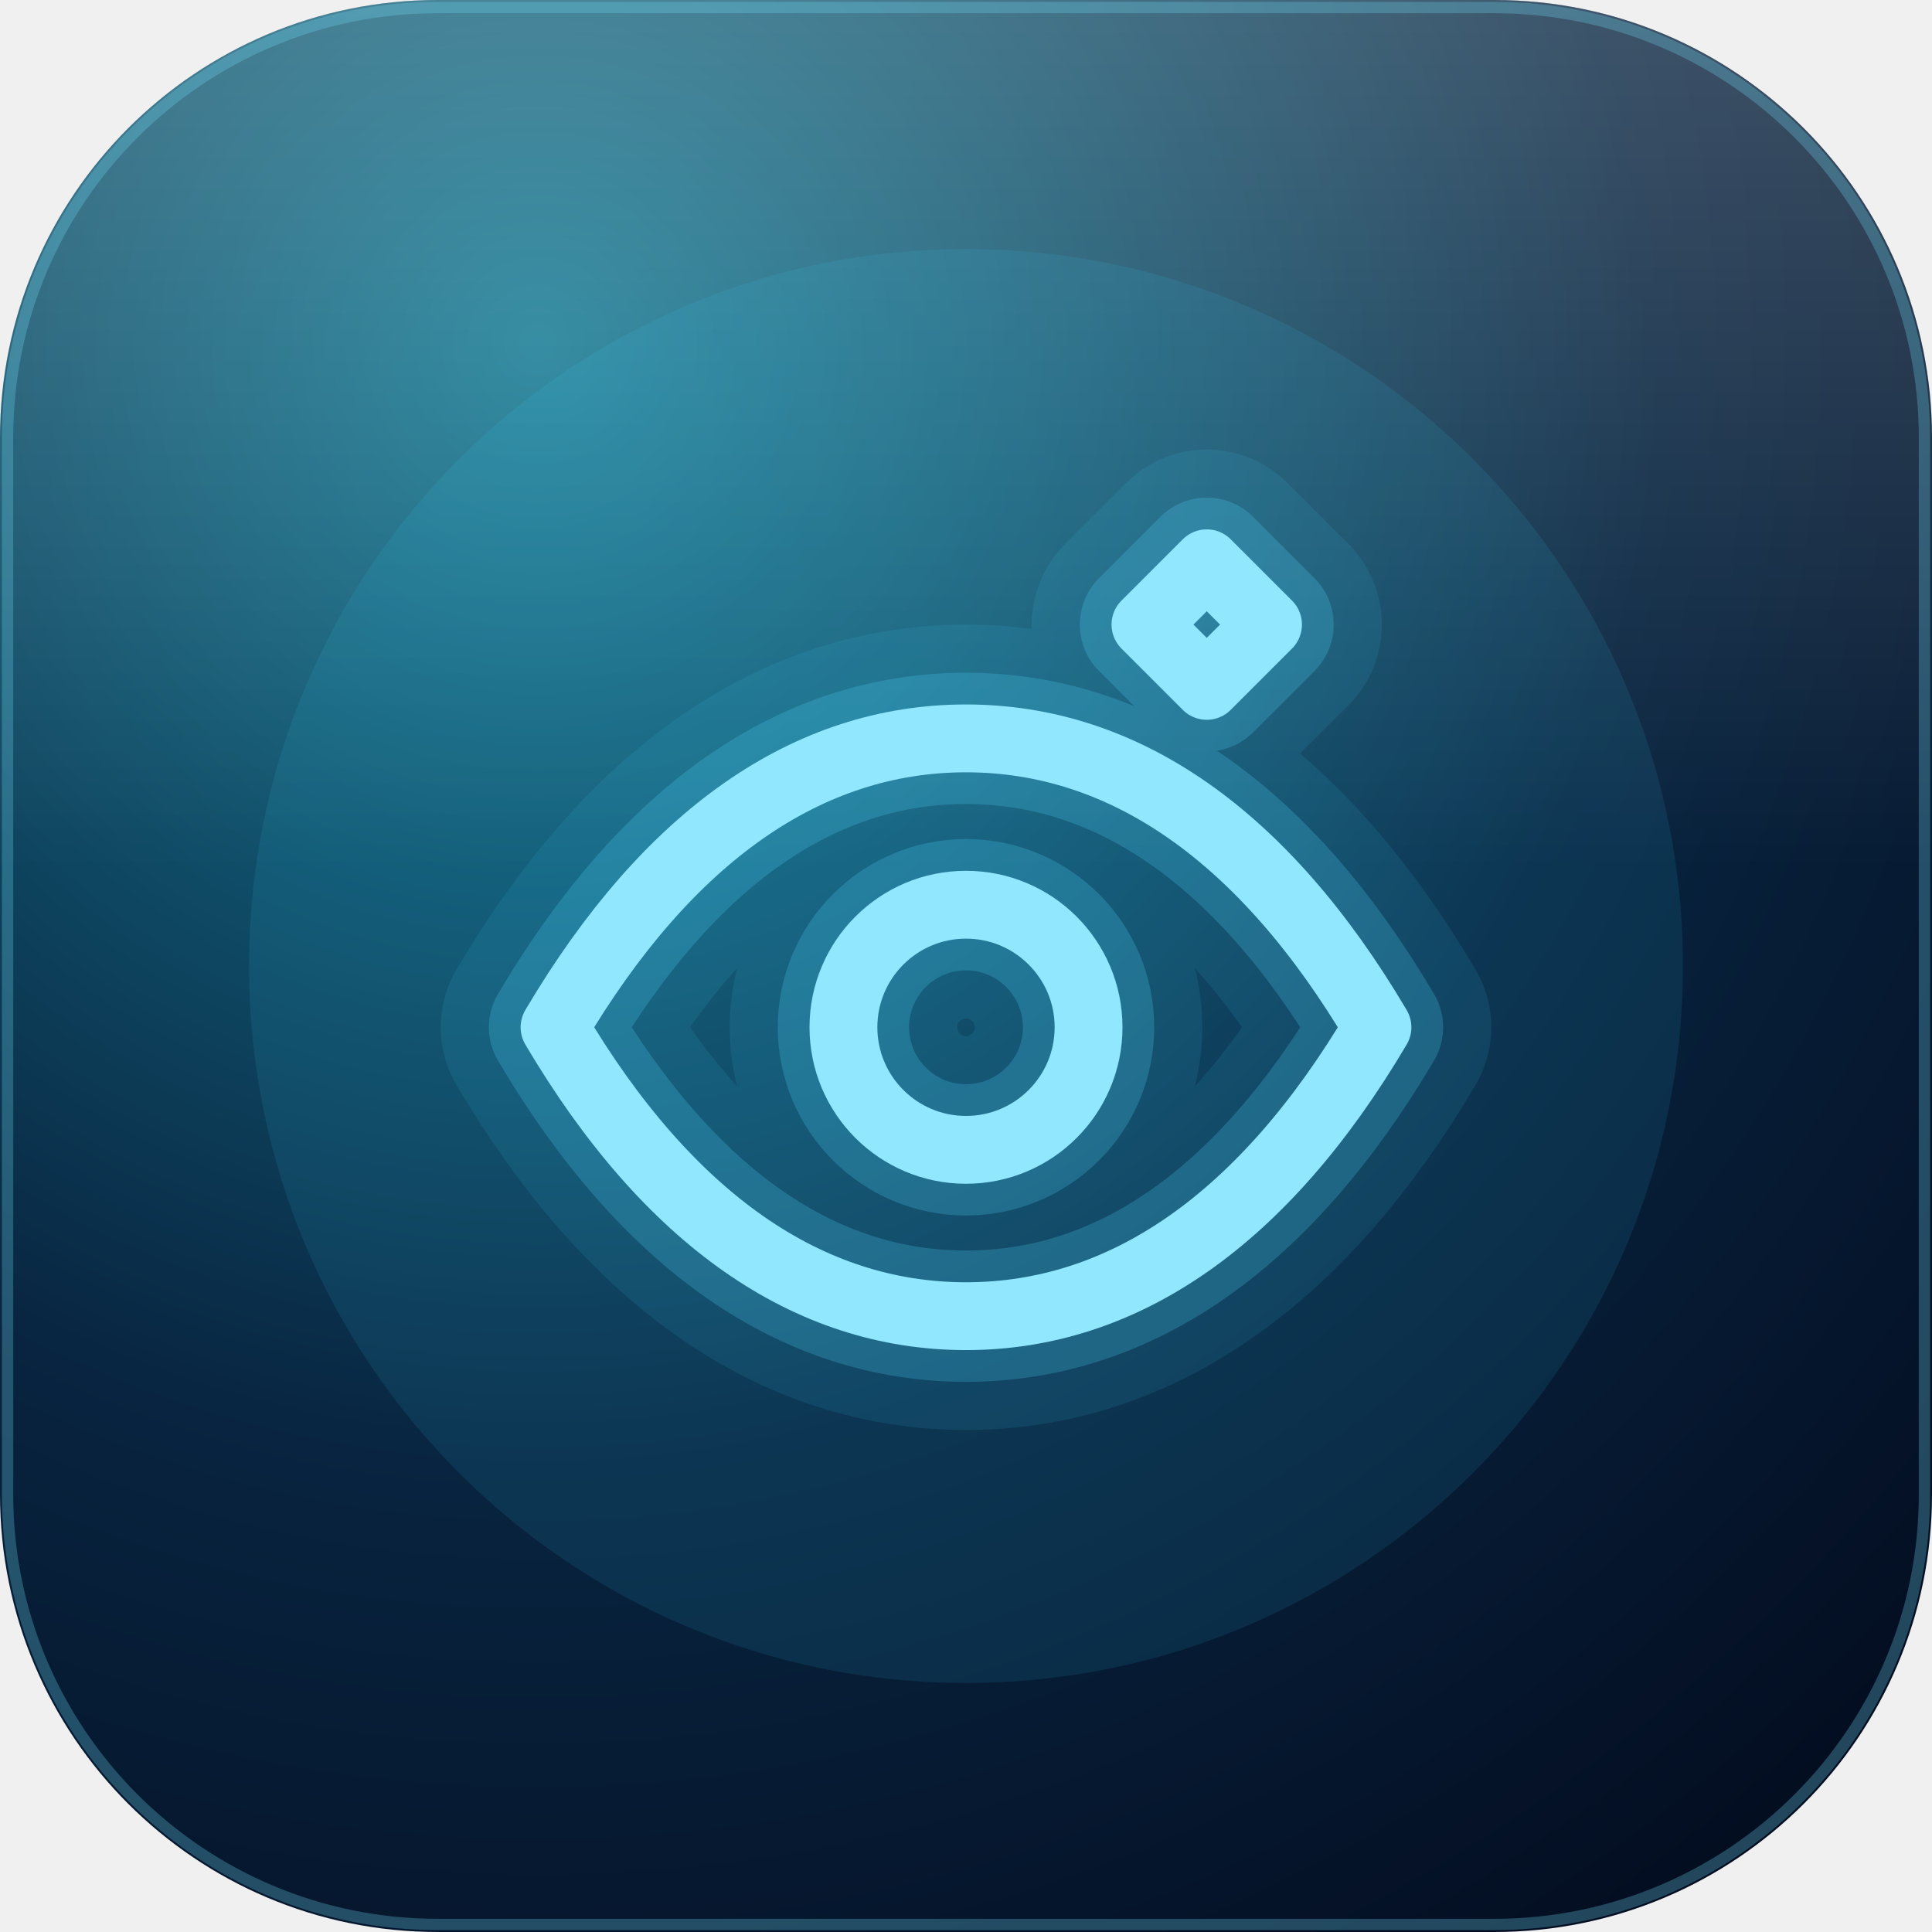
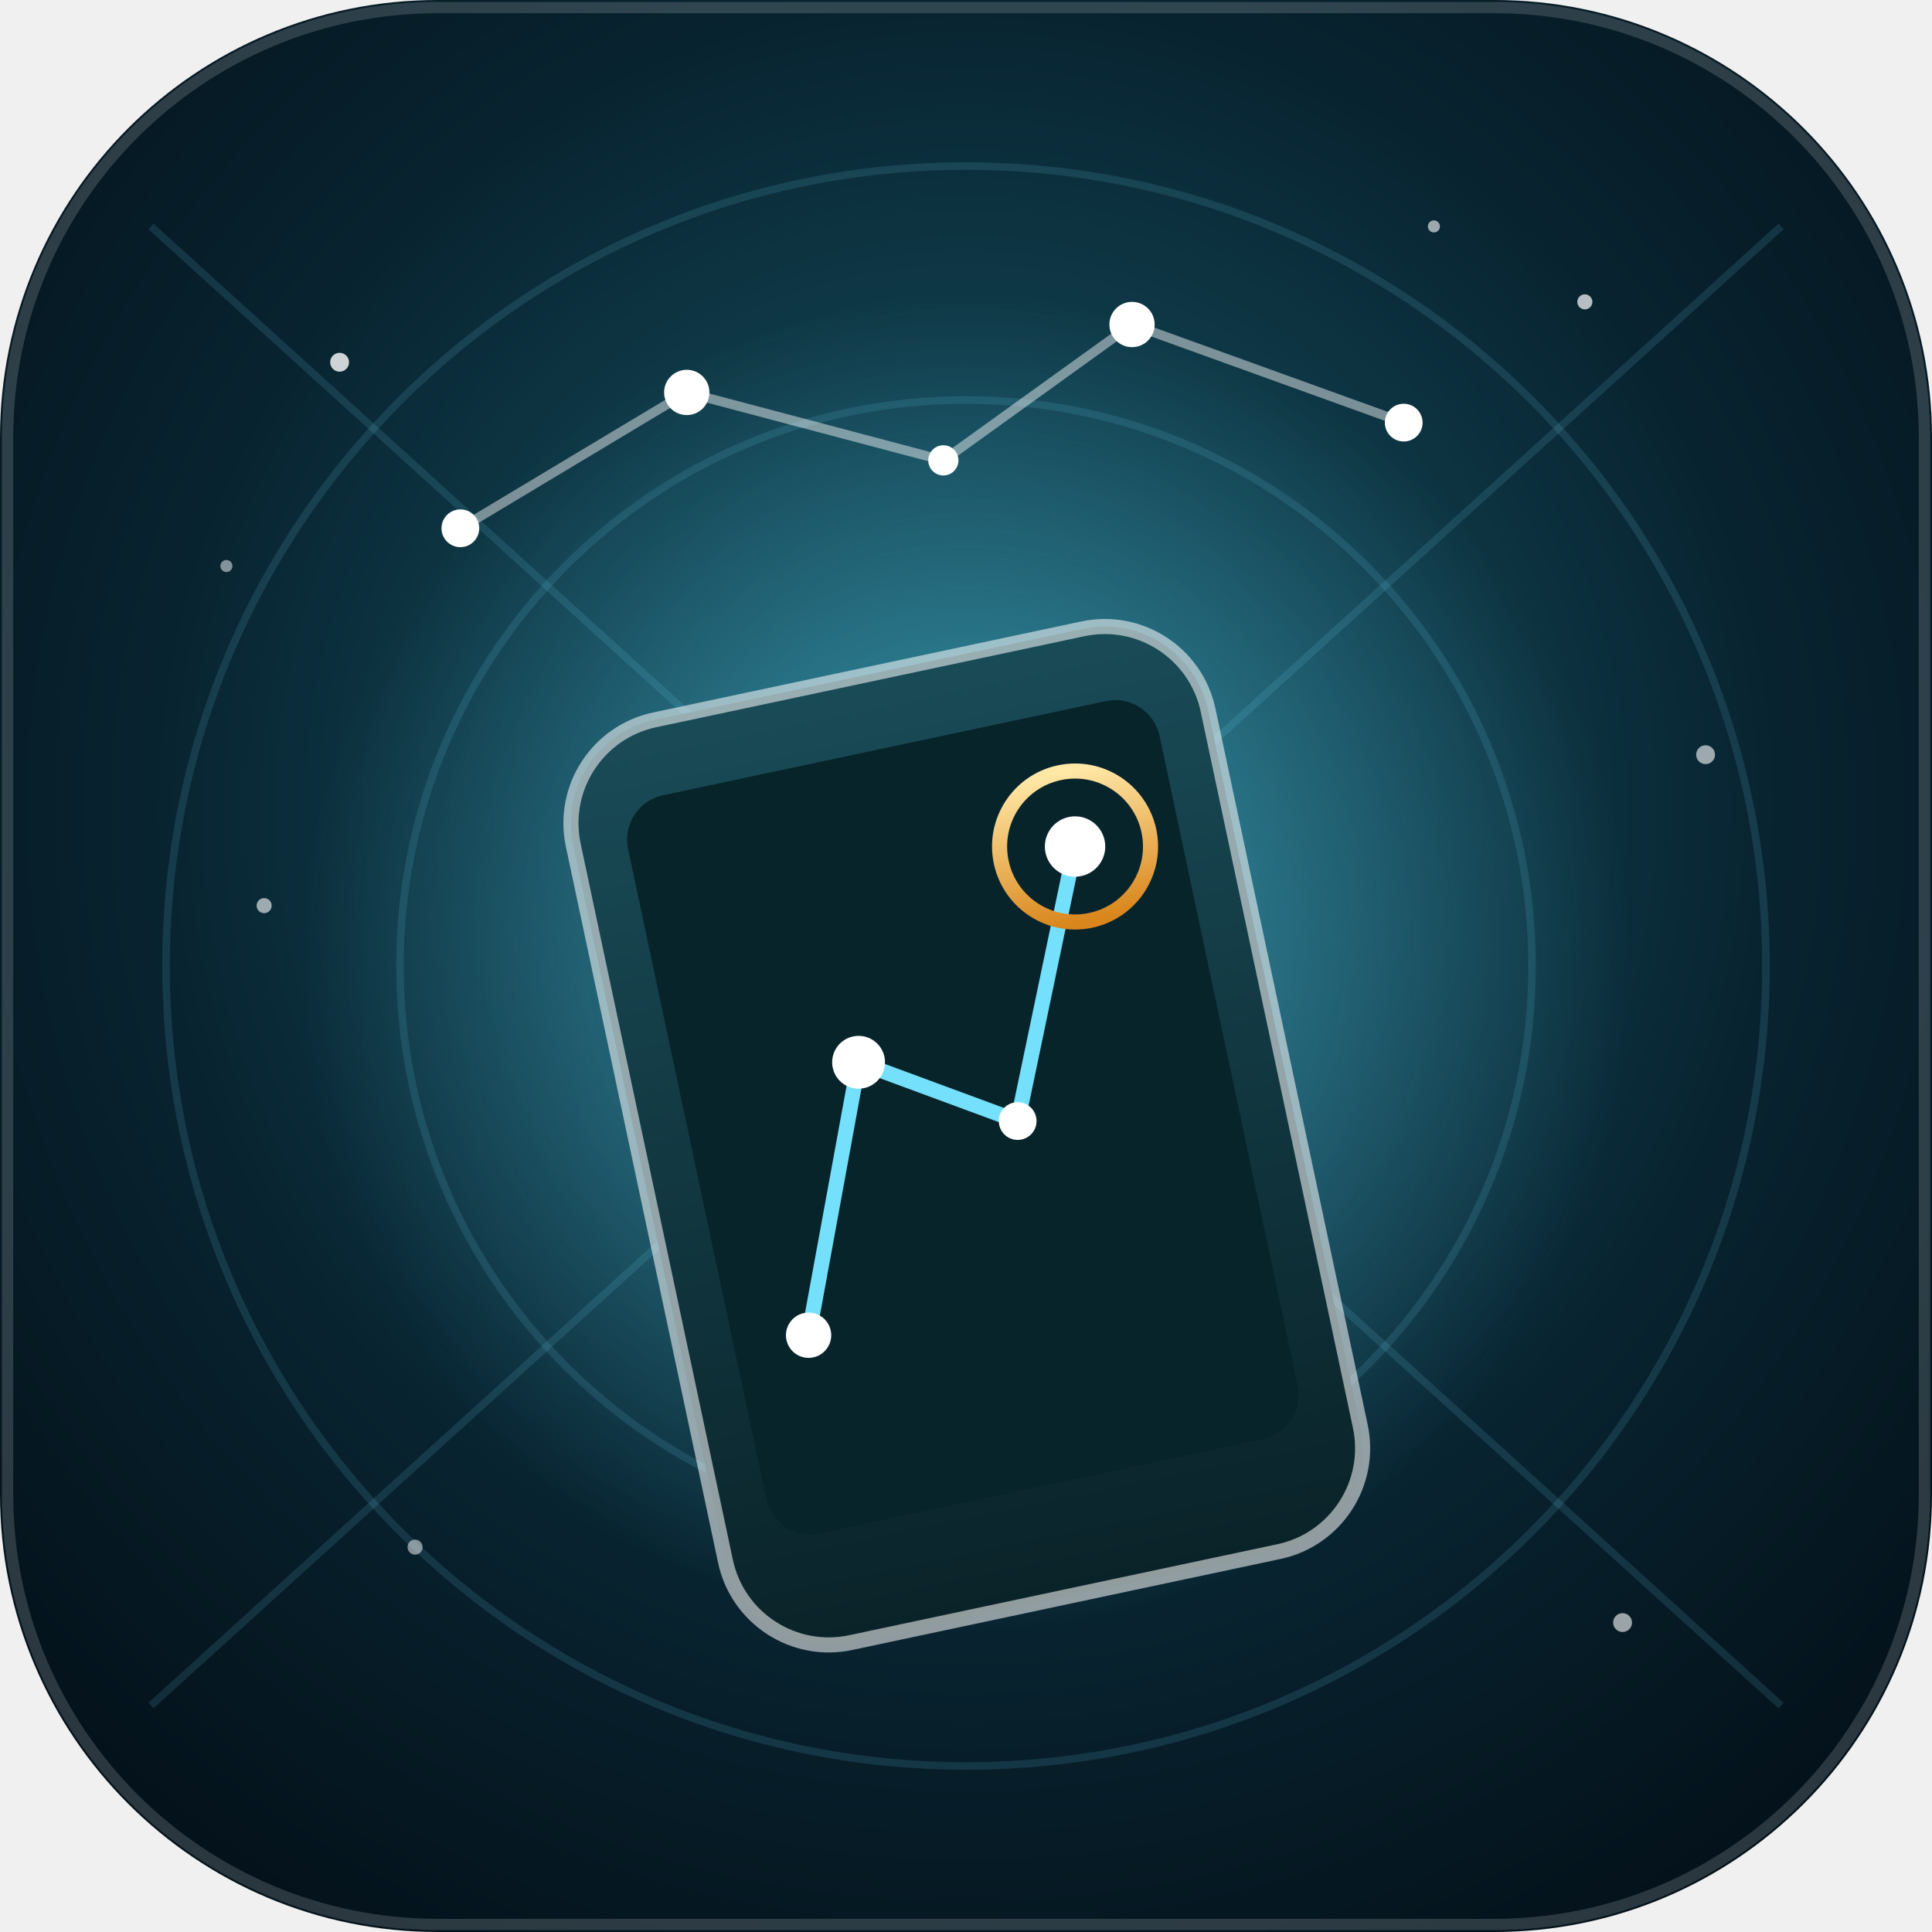
<svg xmlns="http://www.w3.org/2000/svg" viewBox="0 0 512 512">
-   <defs>
-     <radialGradient id="b" cx="28%" cy="18%" r="105%">
-       <stop offset="0" stop-color="hsl(192 72% 34%)" />
-       <stop offset=".55" stop-color="hsl(210 78% 14%)" />
-       <stop offset="1" stop-color="hsl(224 80% 6%)" />
-     </radialGradient>
-     <linearGradient id="s" x1="0" y1="0" x2="0" y2="1">
-       <stop offset="0" stop-color="#fff" stop-opacity=".22" />
-       <stop offset=".45" stop-color="#fff" stop-opacity="0" />
-     </linearGradient>
-     <clipPath id="c">
-       <rect width="512" height="512" rx="116" />
-     </clipPath>
-   </defs>
-   <g clip-path="url(#c)">
-     <rect width="512" height="512" fill="url(#b)" />
-     <rect width="512" height="512" fill="url(#s)" />
-     <circle cx="256" cy="256" r="190" fill="hsl(192 95% 60%)" opacity=".10" />
-   </g>
-   <g transform="translate(256 256) scale(11.6) translate(-12 -12)" fill="none" stroke-linecap="round" stroke-linejoin="round" color="hsl(192 96% 76%)">
-     <g stroke="hsl(192 100% 62%)" stroke-width="5.2" opacity=".10">
-       <path d="M2.6 13.4c2.6-4.4 5.8-6.6 9.4-6.6s6.8 2.2 9.4 6.6c-2.6 4.4-5.8 6.6-9.4 6.6s-6.8-2.2-9.4-6.6z" />
-       <circle cx="12" cy="13.4" r="2.8" />
-       <path d="M17.5 2.8l1.4 1.4-1.4 1.4-1.4-1.4z" />
+   <clipPath id="r">
+     <rect width="512" height="512" rx="116" />
+   </clipPath>
+   <g clip-path="url(#r)">
+     <defs>
+       <radialGradient id="bg" cx="50%" cy="42%" r="76%">
+         <stop offset="0" stop-color="hsl(192 62% 26%)" />
+         <stop offset=".55" stop-color="hsl(200 70% 11%)" />
+         <stop offset="1" stop-color="hsl(208 80% 4%)" />
+       </radialGradient>
+       <radialGradient id="halo" cx="50%" cy="50%" r="50%">
+         <stop offset="0" stop-color="hsl(192 95% 68%)" stop-opacity=".5" />
+         <stop offset="1" stop-color="hsl(192 95% 68%)" stop-opacity="0" />
+       </radialGradient>
+       <linearGradient id="L" x1="0" y1="0" x2="1" y2="1">
+         <stop offset="0" stop-color="hsl(192 95% 86%)" />
+         <stop offset="1" stop-color="hsl(192 70% 46%)" />
+       </linearGradient>
+       <linearGradient id="M" x1="0" y1="0" x2="0" y2="1">
+         <stop offset="0" stop-color="hsl(192 80% 62%)" />
+         <stop offset="1" stop-color="hsl(192 72% 30%)" />
+       </linearGradient>
+       <linearGradient id="D" x1="0" y1="0" x2="0" y2="1">
+         <stop offset="0" stop-color="hsl(192 55% 22%)" />
+         <stop offset="1" stop-color="hsl(192 60% 10%)" />
+       </linearGradient>
+       <linearGradient id="P" x1="0" y1="0" x2="1" y2="1">
+         <stop offset="0" stop-color="#fffdf7" />
+         <stop offset="1" stop-color="#d8d0bf" />
+       </linearGradient>
+       <linearGradient id="G" x1="0" y1="0" x2="0" y2="1">
+         <stop offset="0" stop-color="#ffe7a6" />
+         <stop offset="1" stop-color="#d9861c" />
+       </linearGradient>
+       <linearGradient id="R" x1="0" y1="0" x2="0" y2="1">
+         <stop offset="0" stop-color="#ff9c8a" />
+         <stop offset="1" stop-color="#c42a1c" />
+       </linearGradient>
+       <linearGradient id="S" x1="0" y1="0" x2="0" y2="1">
+         <stop offset="0" stop-color="#fff" stop-opacity=".35" />
+         <stop offset=".5" stop-color="#fff" stop-opacity="0" />
+       </linearGradient>
+       <linearGradient id="navy" x1="0" y1="0" x2="1" y2="1">
+         <stop offset="0" stop-color="#2c4274" />
+         <stop offset="1" stop-color="#101a36" />
+       </linearGradient>
+     </defs>
+     <rect width="512" height="512" fill="url(#bg)" />
+     <g fill="none" stroke="hsl(192 90% 72%)" stroke-opacity=".13" stroke-width="2">
+       <circle cx="256" cy="256" r="150" />
+       <circle cx="256" cy="256" r="212" />
+       <path d="M256 256L40 60M256 256L472 60M256 256L40 452M256 256L472 452" />
    </g>
-     <g stroke="hsl(192 100% 66%)" stroke-width="3" opacity=".22">
-       <path d="M2.6 13.4c2.6-4.4 5.8-6.6 9.4-6.6s6.8 2.2 9.4 6.6c-2.6 4.4-5.8 6.6-9.4 6.6s-6.8-2.2-9.4-6.6z" />
-       <circle cx="12" cy="13.4" r="2.8" />
-       <path d="M17.5 2.8l1.4 1.4-1.4 1.4-1.4-1.4z" />
+     <circle cx="256" cy="256" r="178" fill="url(#halo)" />
+     <g fill="#fff">
+       <circle cx="90" cy="96" r="2.5" opacity="0.8" />
+       <circle cx="420" cy="80" r="2" opacity="0.7" />
+       <circle cx="452" cy="200" r="2.5" opacity="0.6" />
+       <circle cx="70" cy="240" r="2" opacity="0.6" />
+       <circle cx="110" cy="410" r="2" opacity="0.5" />
+       <circle cx="430" cy="430" r="2.5" opacity="0.6" />
+       <circle cx="380" cy="60" r="1.6" opacity="0.6" />
+       <circle cx="60" cy="150" r="1.6" opacity="0.5" />
    </g>
-     <g stroke="hsl(192 96% 78%)" stroke-width="1.55">
-       <path d="M2.6 13.4c2.6-4.4 5.8-6.6 9.4-6.6s6.8 2.2 9.4 6.6c-2.6 4.4-5.8 6.6-9.4 6.6s-6.8-2.2-9.4-6.6z" />
-       <circle cx="12" cy="13.4" r="2.8" />
-       <path d="M17.5 2.8l1.4 1.4-1.4 1.4-1.4-1.4z" />
+     <g fill="none" stroke="#fff" stroke-opacity=".45" stroke-width="2.5">
+       <path d="M122 140L182 104 250 122 300 86 372 112" />
+     </g>
+     <g fill="#fff">
+       <circle cx="122" cy="140" r="5" />
+       <circle cx="182" cy="104" r="6" />
+       <circle cx="250" cy="122" r="4" />
+       <circle cx="300" cy="86" r="6" />
+       <circle cx="372" cy="112" r="5" />
+     </g>
+     <g transform="rotate(-12 256 300)">
+       <rect x="170" y="176" width="172" height="250" rx="28" fill="url(#D)" stroke="#fff" stroke-opacity=".55" stroke-width="4" stroke-linejoin="round" />
+       <rect x="184" y="196" width="144" height="200" rx="12" fill="hsl(192 70% 10%)" />
+       <path d="M204 344L232 276 270 300 300 232" fill="none" stroke="hsl(192 95% 72%)" stroke-width="4" />
+       <g fill="#fff">
+         <circle cx="204" cy="344" r="6" />
+         <circle cx="232" cy="276" r="7" />
+         <circle cx="270" cy="300" r="5" />
+         <circle cx="300" cy="232" r="8" />
+       </g>
+       <circle cx="300" cy="232" r="20" fill="none" stroke="url(#G)" stroke-width="4" />
+       <path d="M200 378H262" stroke="url(#G)" stroke-width="6" stroke-linecap="round" />
    </g>
  </g>
-   <rect x="2" y="2" width="508" height="508" rx="114" fill="none" stroke="hsl(192 85% 70%)" stroke-opacity=".28" stroke-width="3" />
+   <rect x="2" y="2" width="508" height="508" rx="114" fill="none" stroke="#fff" stroke-opacity=".16" stroke-width="3" />
</svg>
